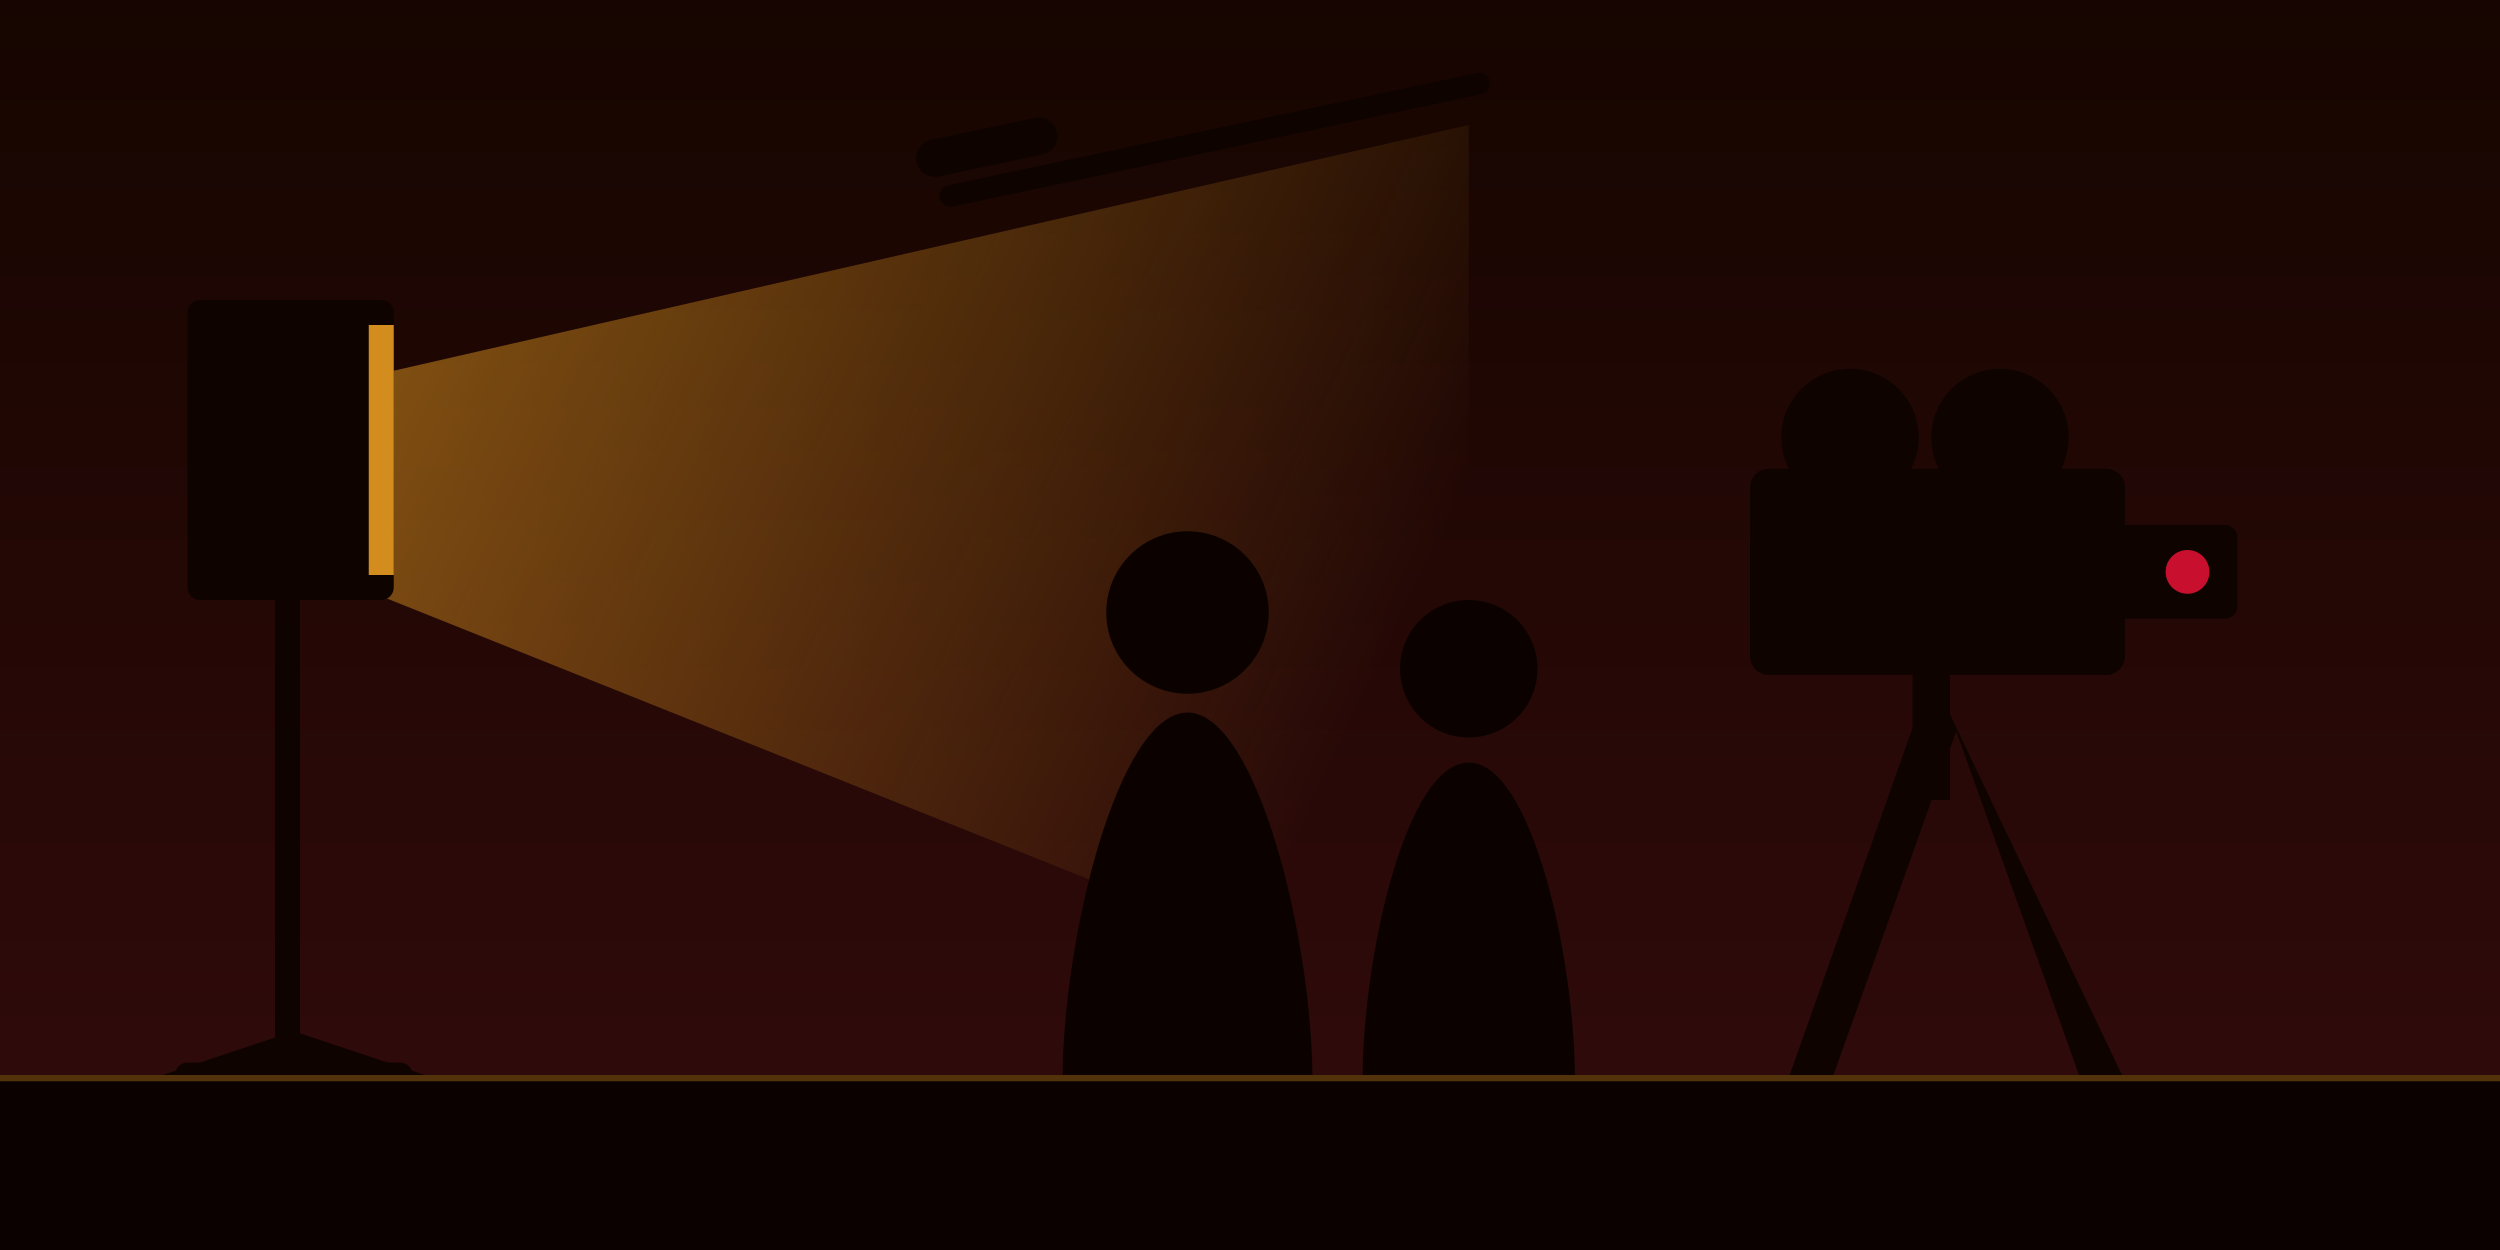
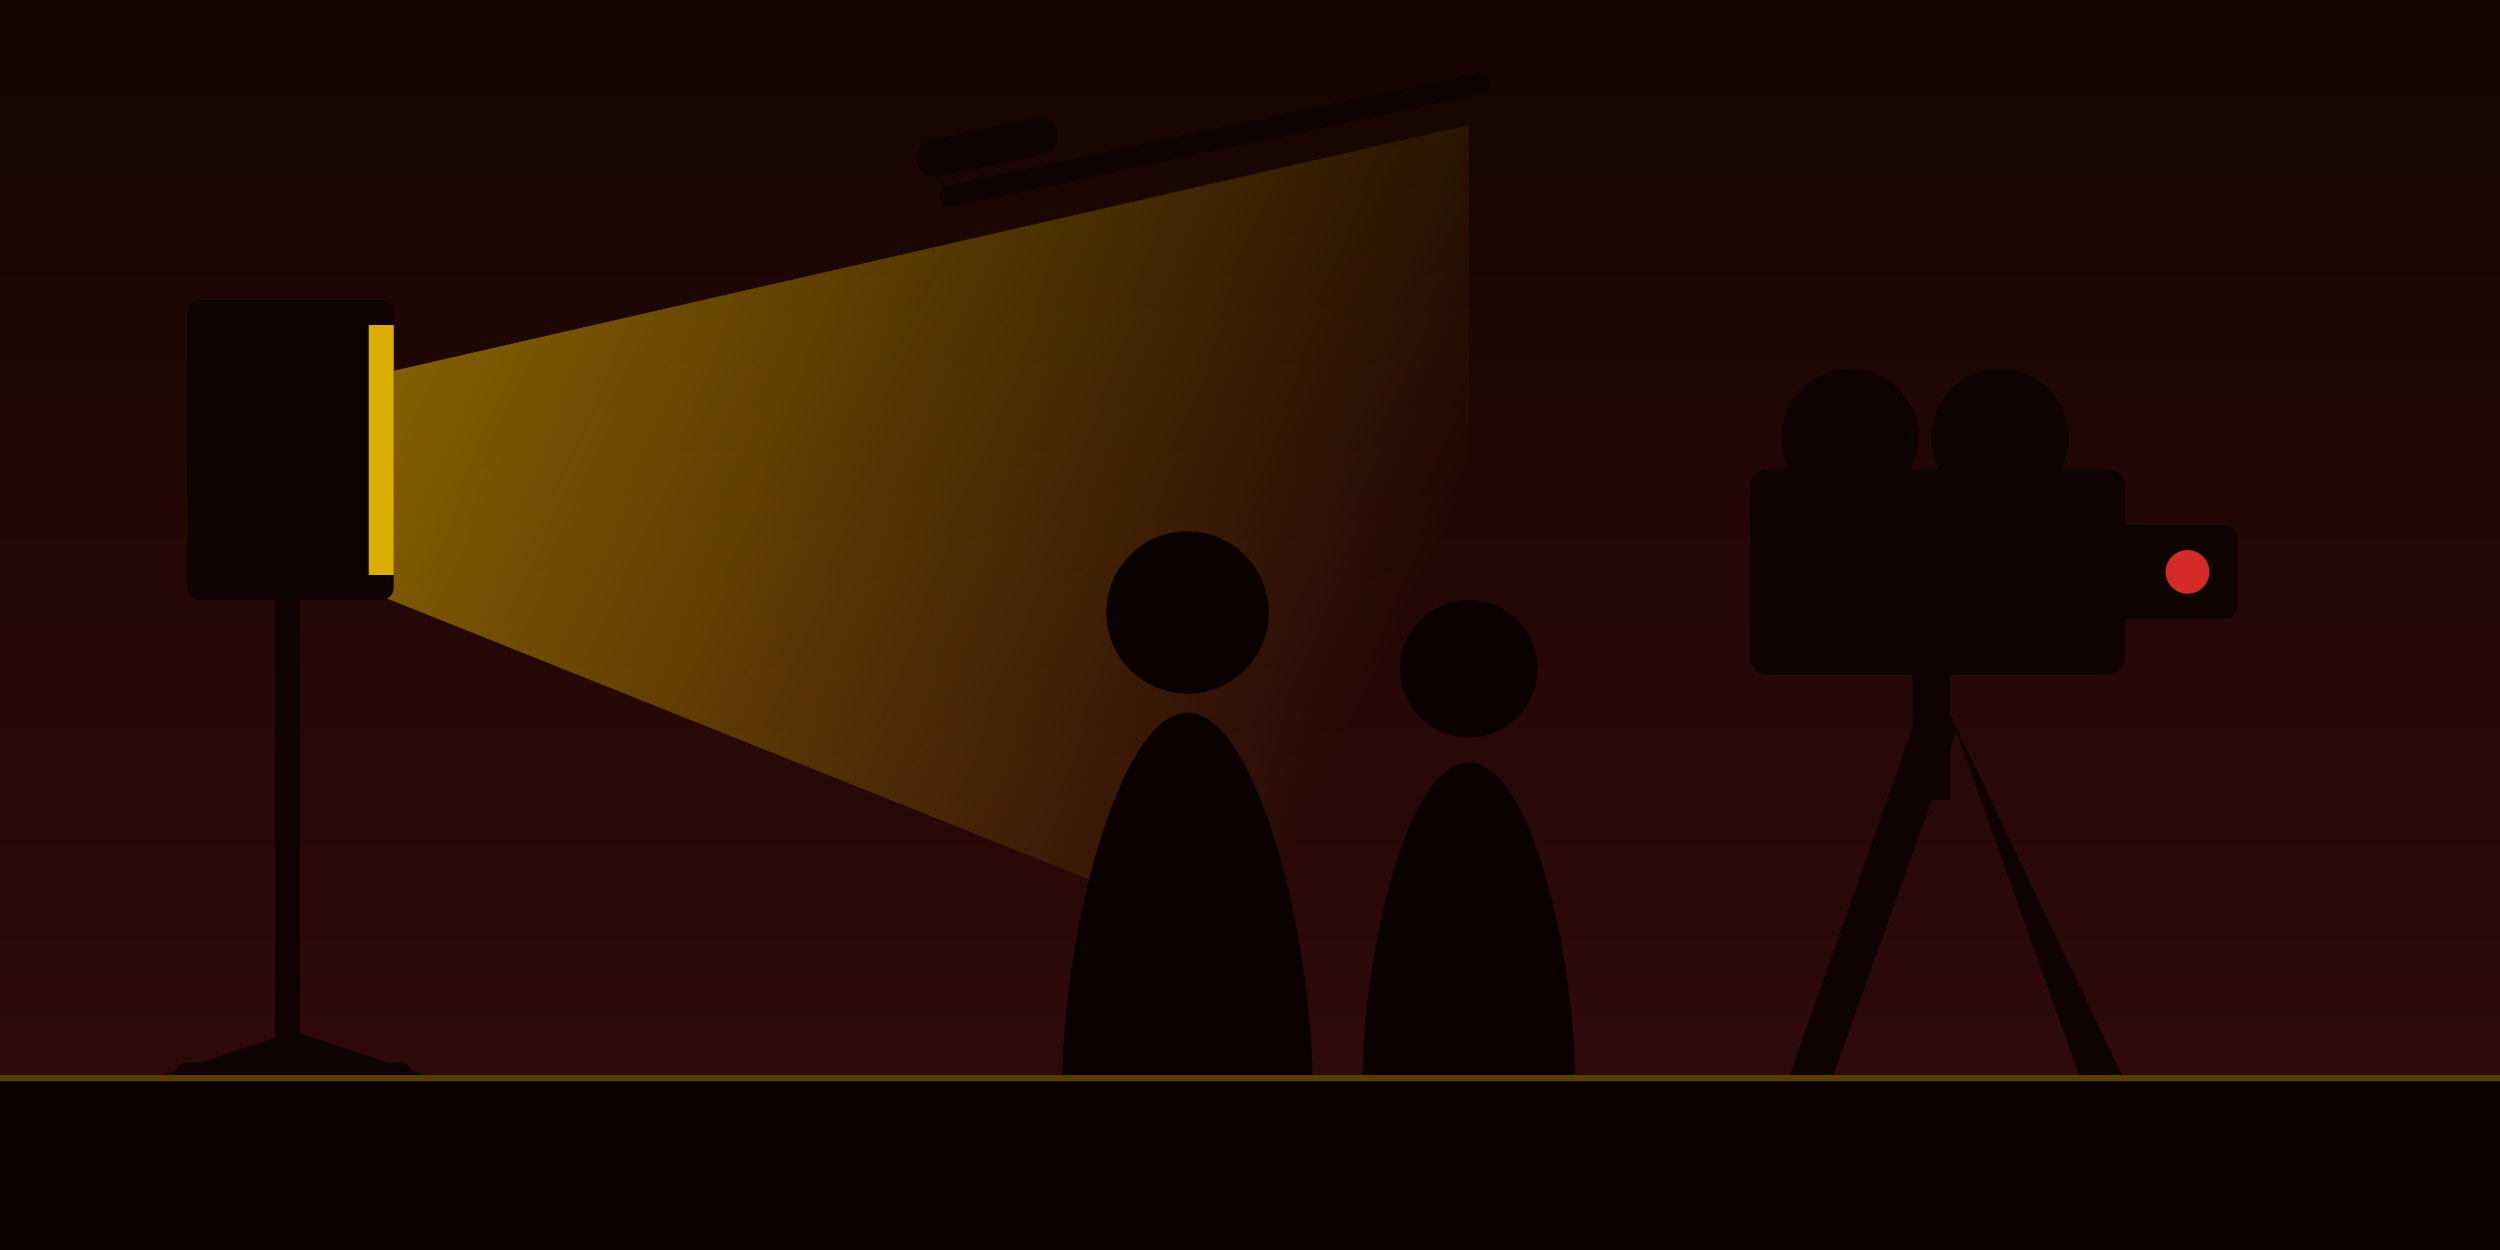
<svg xmlns="http://www.w3.org/2000/svg" viewBox="0 0 800 400" width="800" height="400" role="img" aria-label="Film crew on set with camera and lighting">
  <defs>
    <linearGradient id="sbg" x1="0" y1="0" x2="0" y2="1">
      <stop offset="0" stop-color="#160500" />
      <stop offset="1" stop-color="#330B0C" />
    </linearGradient>
    <linearGradient id="beam" x1="0" y1="0" x2="1" y2="0.4">
-       <stop offset="0" stop-color="#F5A623" stop-opacity="0.5" />
-       <stop offset="1" stop-color="#F5A623" stop-opacity="0" />
+       <stop offset="0" stop-color="#FFCC00" stop-opacity="0.5" />
+       <stop offset="1" stop-color="#FFCC00" stop-opacity="0" />
    </linearGradient>
  </defs>
  <rect width="800" height="400" fill="url(#sbg)" />
  <polygon points="120,120 470,40 470,330 120,190" fill="url(#beam)" />
  <g fill="#0F0300">
    <rect x="60" y="96" width="66" height="96" rx="4" />
    <rect x="88" y="192" width="8" height="150" />
    <path d="M52 344h84l-42-14z" />
    <rect x="56" y="340" width="76" height="8" rx="4" />
  </g>
-   <rect x="118" y="104" width="8" height="80" fill="#F5A623" opacity="0.85" />
+   <rect x="118" y="104" width="8" height="80" fill="#FFCC00" opacity="0.85" />
  <g fill="#0F0300">
    <rect x="560" y="150" width="120" height="66" rx="6" />
    <rect x="676" y="168" width="40" height="30" rx="4" />
    <circle cx="592" cy="140" r="22" />
    <circle cx="640" cy="140" r="22" />
    <path d="M618 216l-46 130h14l40-112 40 112h14z" />
    <rect x="612" y="216" width="12" height="40" />
  </g>
-   <circle cx="700" cy="183" r="7" fill="#C8102E" />
+   <circle cx="700" cy="183" r="7" fill="#D42A28" />
  <g fill="#0F0300">
    <rect x="300" y="60" width="180" height="7" rx="3.5" transform="rotate(-12 300 60)" />
    <rect x="292" y="46" width="46" height="12" rx="6" transform="rotate(-12 292 46)" />
  </g>
  <g fill="#0B0200">
    <circle cx="380" cy="196" r="26" />
    <path d="M340 346c0-46 18-118 40-118s40 72 40 118z" />
    <circle cx="470" cy="214" r="22" />
    <path d="M436 346c0-40 14-102 34-102s34 62 34 102z" />
  </g>
  <rect x="0" y="344" width="800" height="56" fill="#0B0200" />
-   <rect x="0" y="344" width="800" height="2" fill="#F5A623" opacity="0.3" />
+   <rect x="0" y="344" width="800" height="2" fill="#FFCC00" opacity="0.3" />
</svg>
